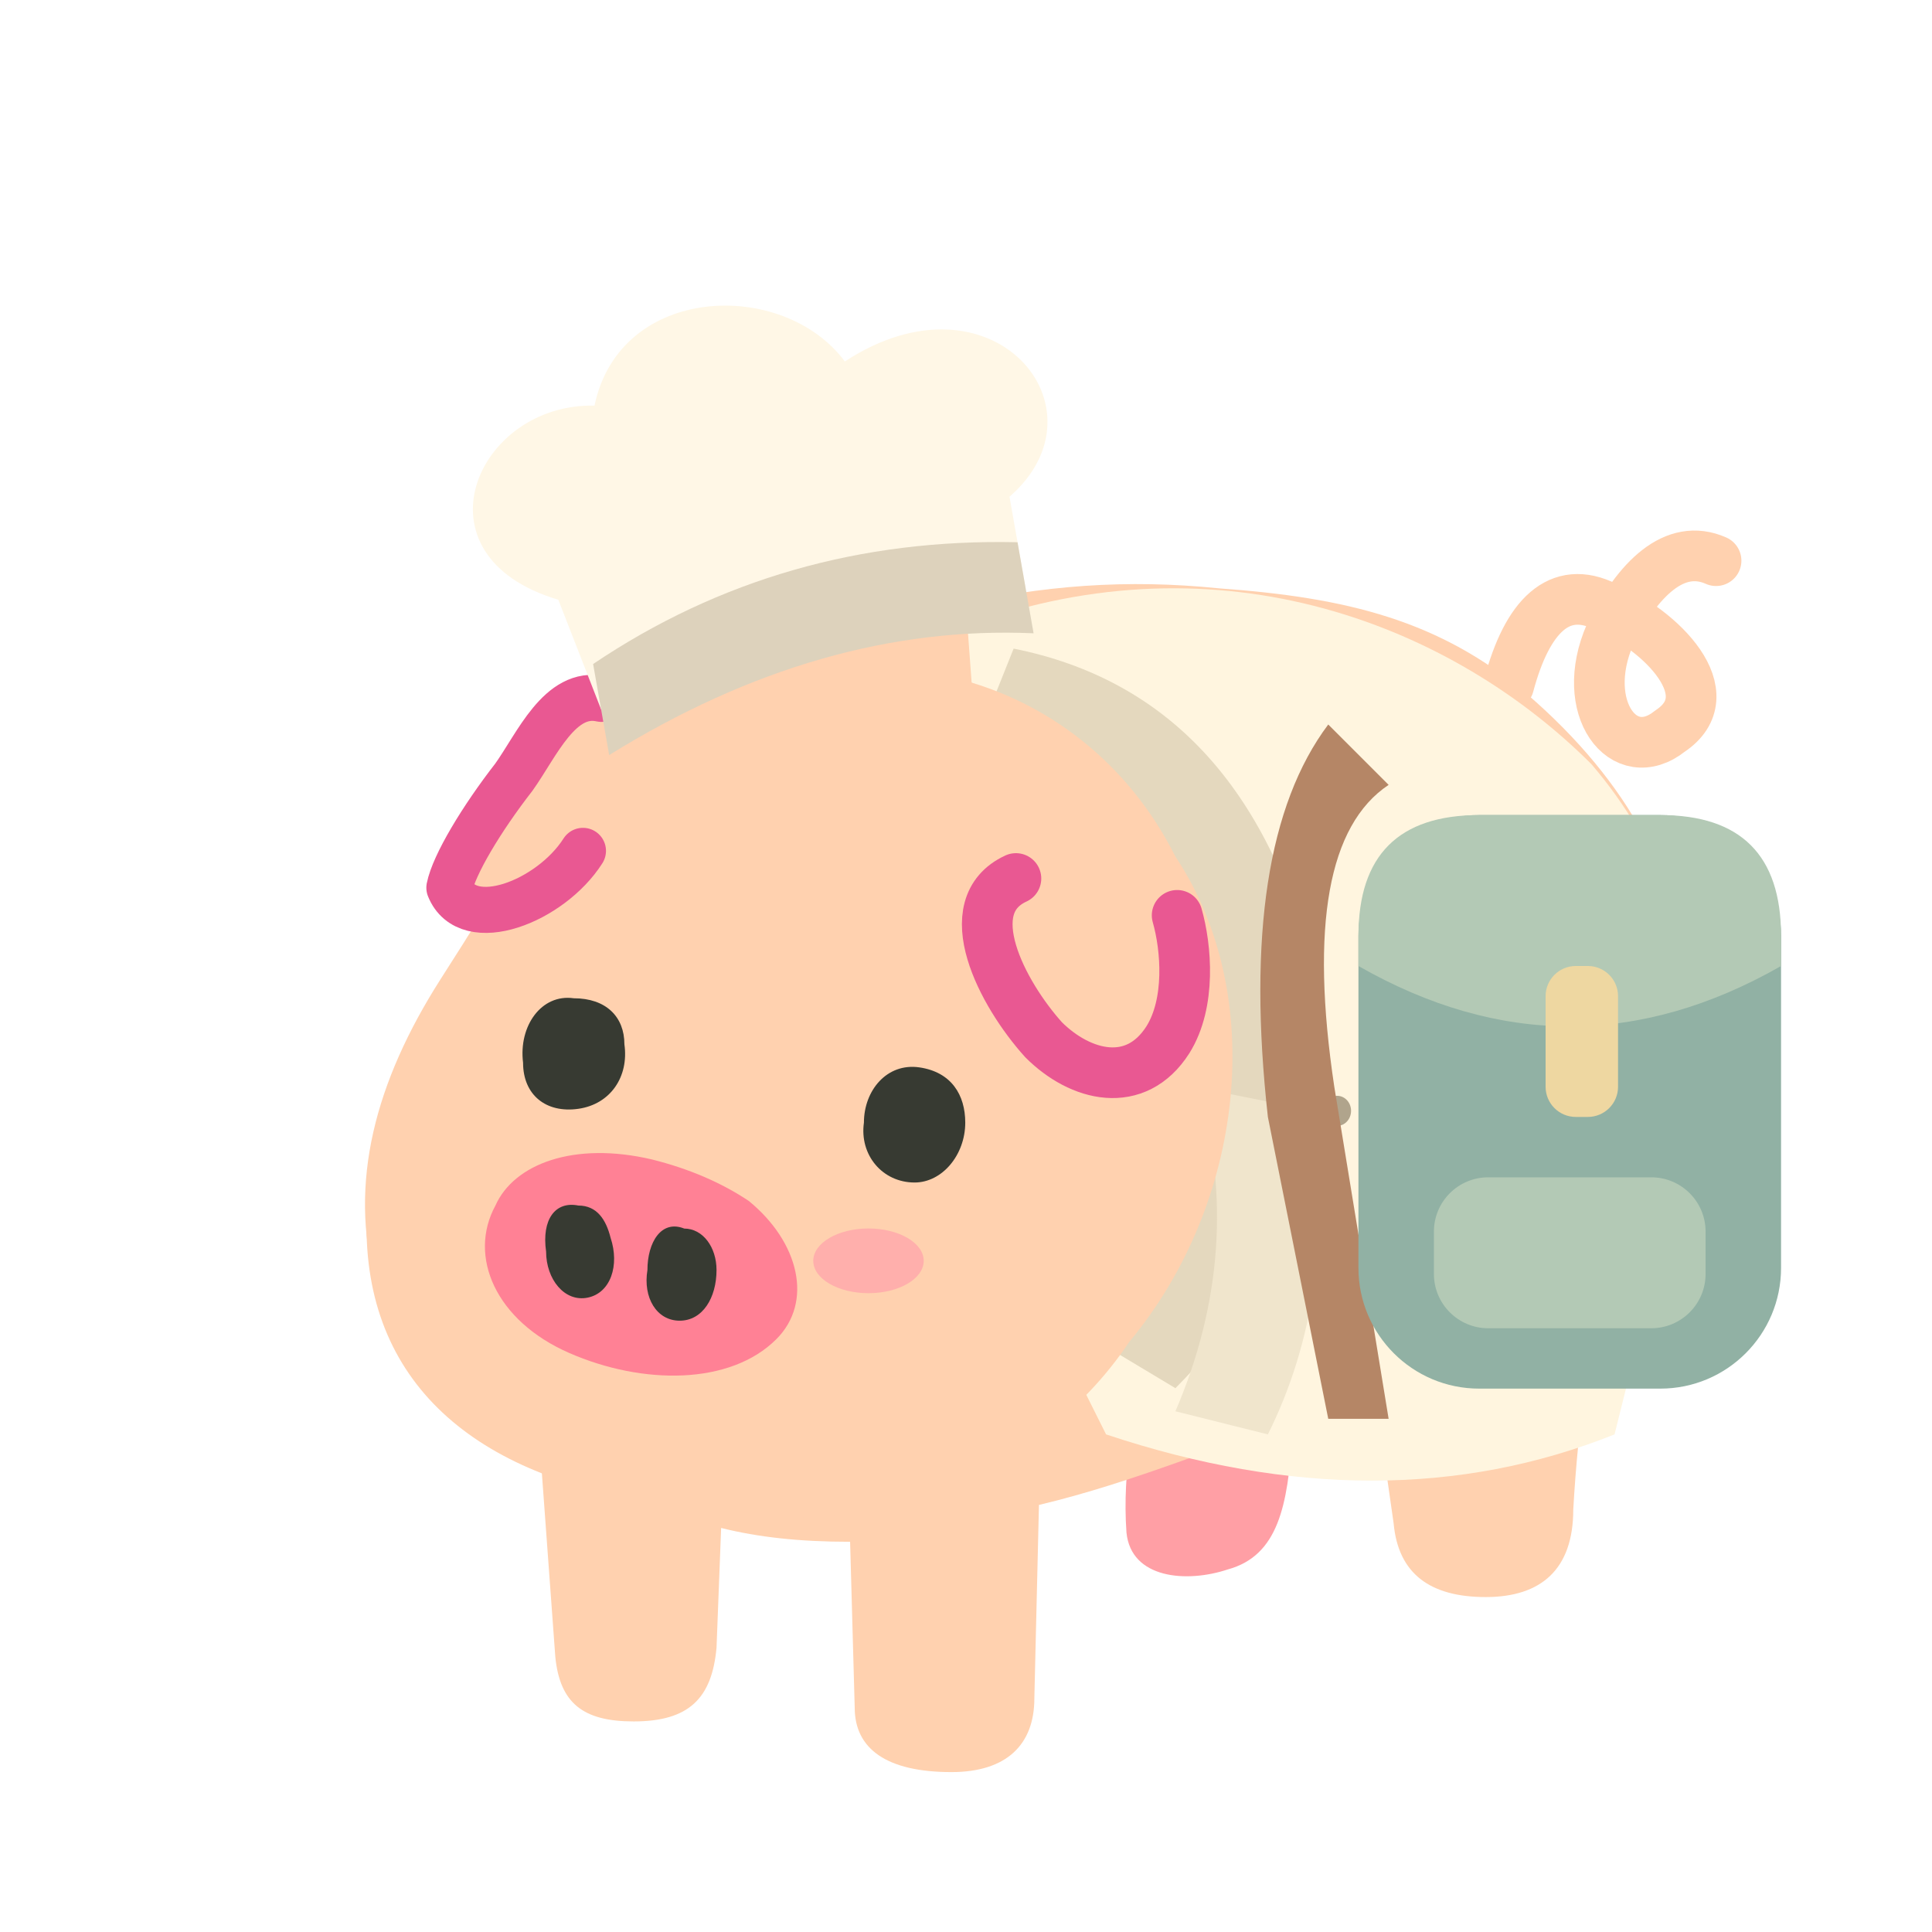
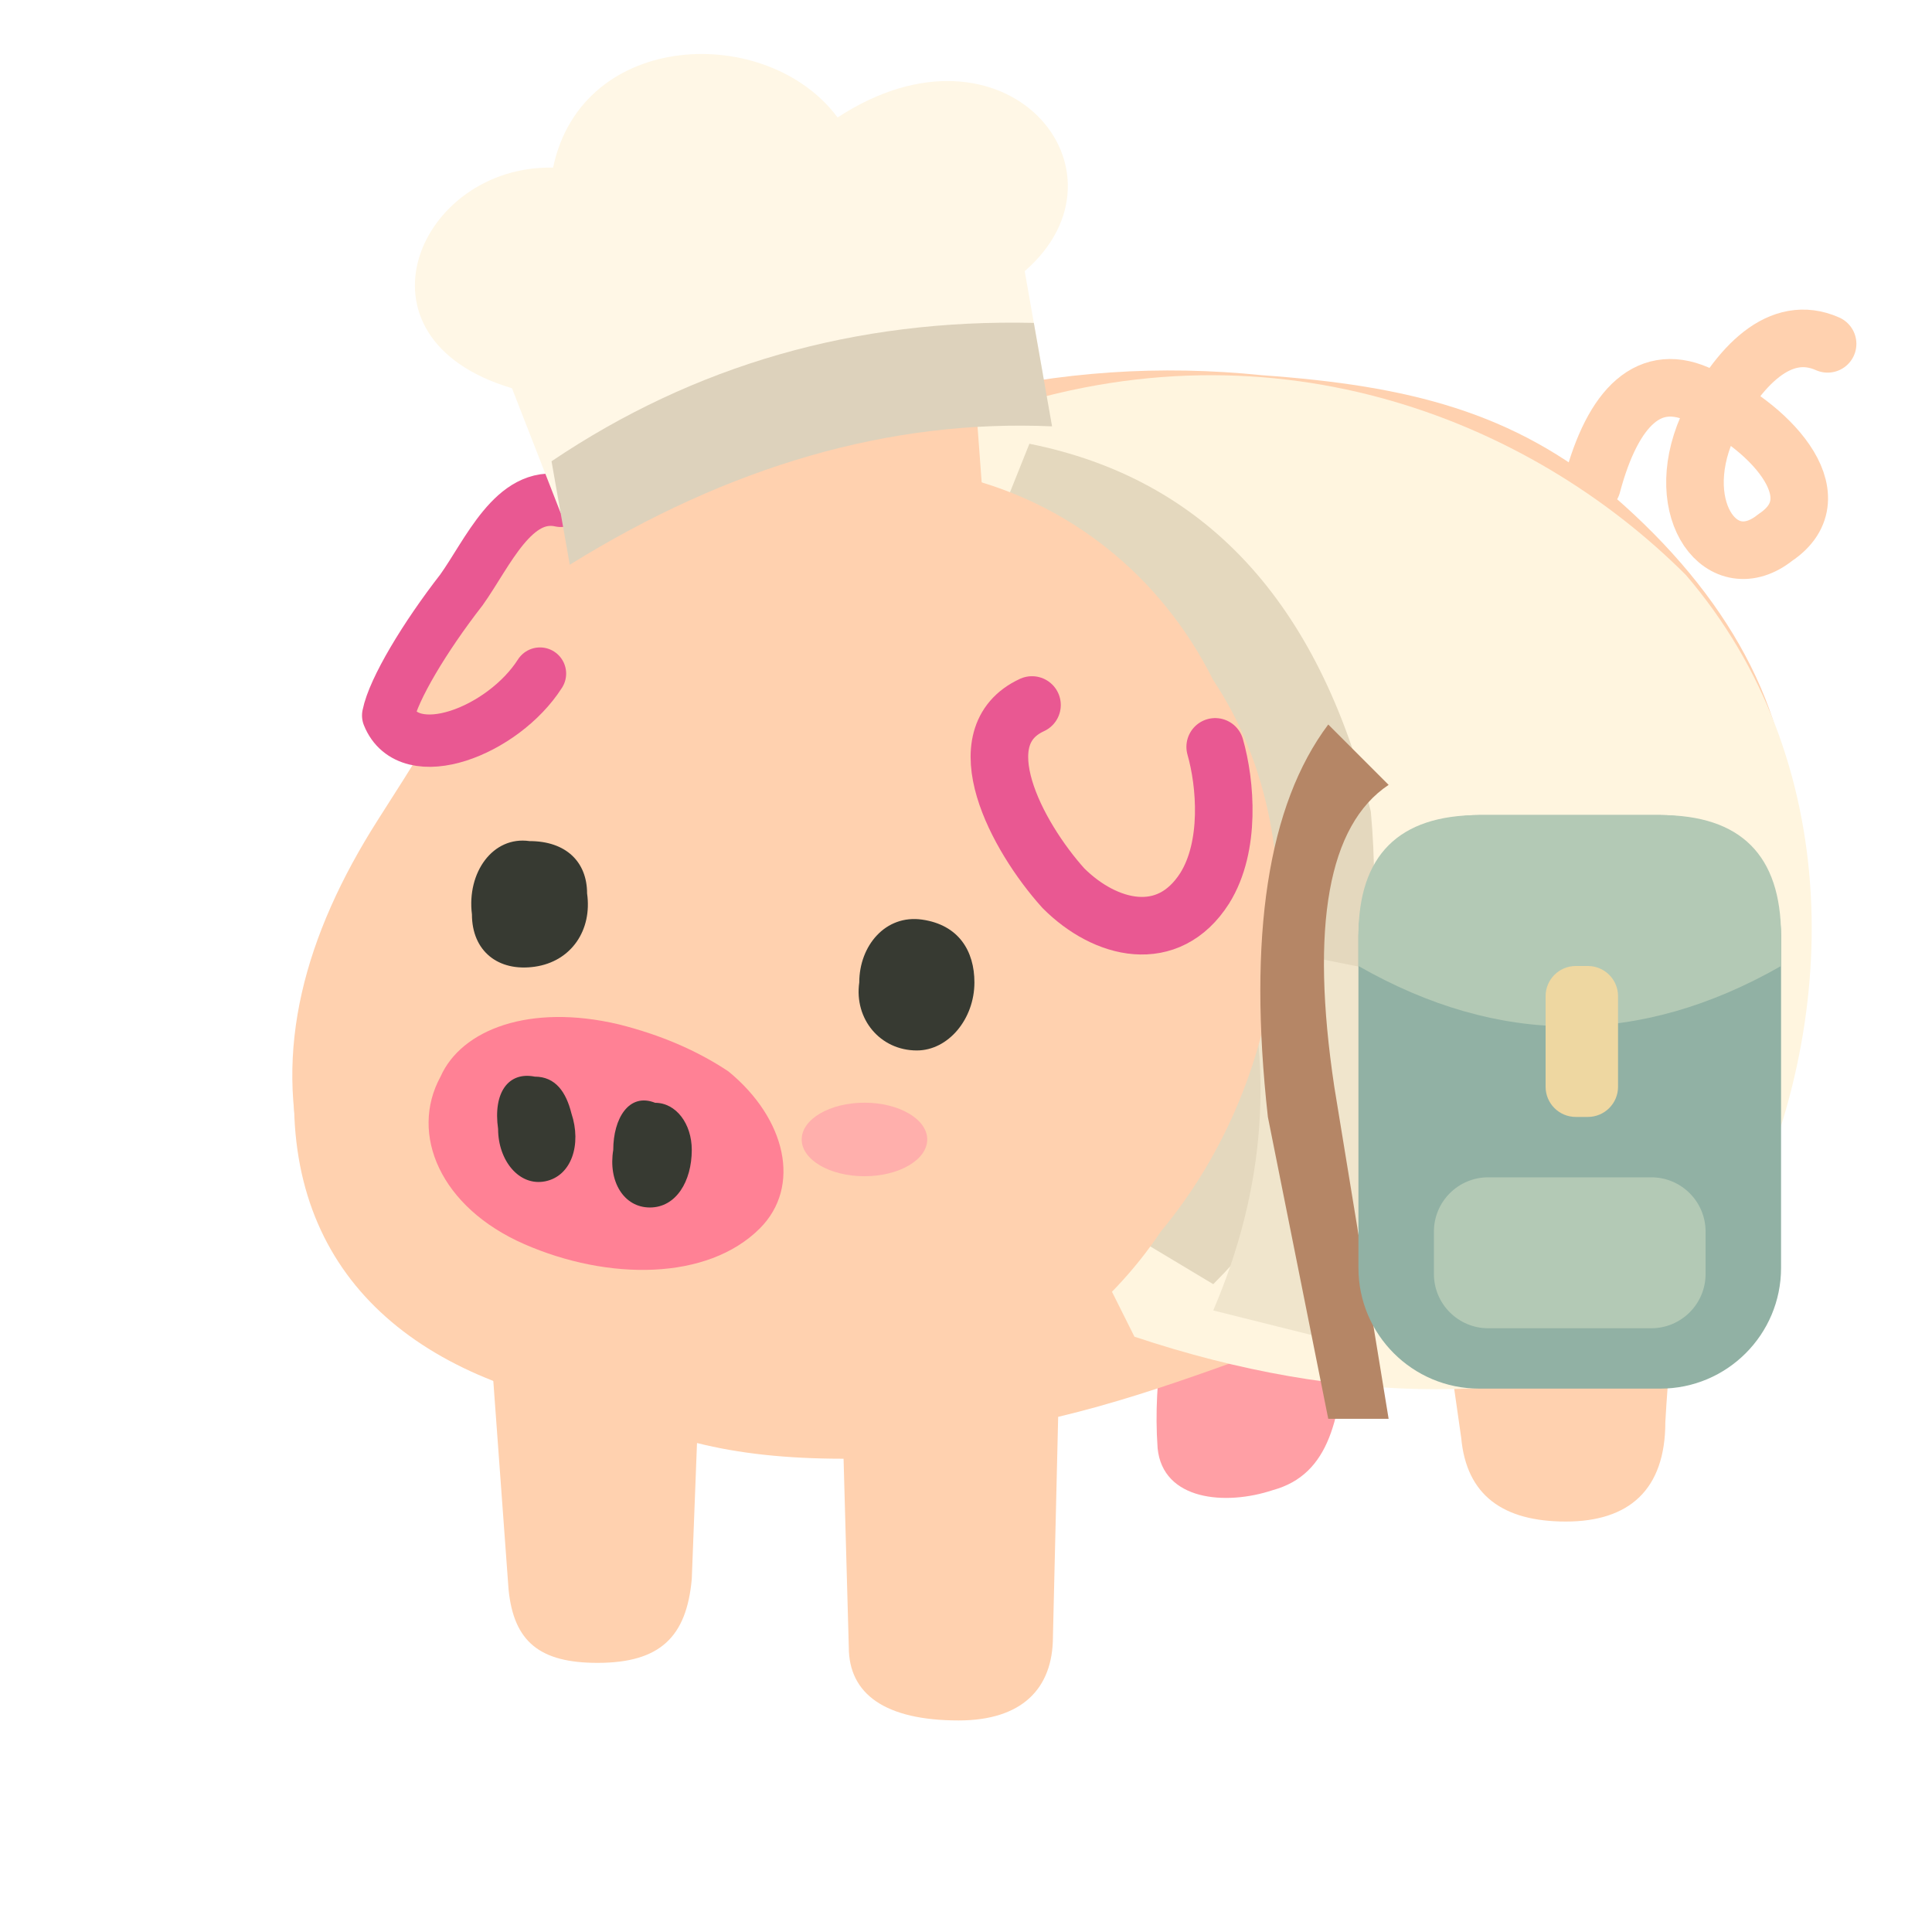
<svg xmlns="http://www.w3.org/2000/svg" width="64" height="64" viewBox="0 0 64 64" role="img" aria-label="厨师猪·旅行">
  <g transform="translate(8 6) scale(0.87)">
-     <g transform="translate(3 9) scale(.88)">
+     <g>
      <g transform="translate(-7.17 -0.78) scale(0.1993)" stroke-linecap="round" stroke-linejoin="round">
        <path fill="#FF9FA5" d="M214 210C213 221 210 232 211 246C212 256 224 257 233 254C244 251 246 240 247 225L248 211Z" />
        <path d="M294 62C298 47 305 40 315 45C327 50 341 64 329 72C319 80 309 67 316 51C322 39 330 31 339 35" fill="none" stroke="#FFD1AF" stroke-width="11" />
        <path fill="#FFD1AF" d="M110 70C155 46 192 37 231 41C259 43 279 48 298 64C320 83 332 105 332 128C333 146 326 163 319 180C312 197 309 223 308 241C308 254 301 260 289 260C277 260 270 255 269 244L267 230C266 222 261 219 253 220C231 227 213 235 192 240L191 282C191 292 185 298 173 298C159 298 152 293 152 284L151 248C140 248 131 247 123 245L122 271C121 282 116 287 104 287C93 287 88 283 87 273L84 232C63 224 52 210 48 192C42 170 48 148 62 126C69 115 75 106 80 94C87 79 96 68 110 70Z" />
        <path fill="#FFD1AF" d="M63 107C64 97 75 81 84 68C90 58 102 58 108 66L115 87L90 113Z" />
      </g>
      <path d="M28 9C39 5 49 9 55 15C61 22 61 32 57 40L56 44Q46 48 34 44L30 36Z" fill="#FFF5DF" />
      <path d="M30 10Q40 12 43 24Q44 35 37 42L32 39Q41 29 34 18L28 15Z" fill="#E4D8BE" />
      <path d="M38 29Q40 36 37 43L41 44Q44 38 43 30Z" fill="#F0E5CC" />
      <ellipse cx="44" cy="30" rx="0.6" ry="0.65" fill="#B0A48C" />
      <ellipse cx="48" cy="30" rx="0.6" ry="0.65" fill="#B0A48C" />
      <ellipse cx="44" cy="34" rx="0.6" ry="0.65" fill="#B0A48C" />
      <ellipse cx="48" cy="34" rx="0.6" ry="0.65" fill="#B0A48C" />
      <path d="M49 36Q52 37 55 36L54 40Q51 42 49 40Z" fill="#E4D8BE" />
      <path d="M14 14C23 8 33 11 37 19C41 25 40 34 35 40C31 46 23 49 15 47C7 46 2 42 2 35C2 27 8 20 14 14Z" fill="#FFD1AF" />
      <g transform="translate(-7.17 -0.78) scale(0.1993)" stroke-linecap="round" stroke-linejoin="round">
        <path d="M97 65C88 63 83 75 78 82C71 91 65 101 64 106C68 116 86 109 93 98" fill="none" stroke="#E95892" stroke-width="10" />
        <path d="M187 104C174 110 184 129 193 139C201 147 213 150 220 139C225 131 224 119 222 112" fill="none" stroke="#E95892" stroke-width="11" />
        <path fill="#373A32" d="M91 130C84 129 79 136 80 144C80 151 85 155 92 154C99 153 103 147 102 140C102 134 98 130 91 130Z" />
        <path fill="#373A32" d="M166 145C159 144 154 150 154 157C153 164 158 170 165 170C171 170 176 164 176 157C176 151 173 146 166 145Z" />
        <path fill="#FF8195" d="M108 165C91 161 78 166 74 175C68 186 74 200 90 207C106 214 125 214 135 204C143 196 140 183 129 174C123 170 116 167 108 165Z" />
        <path fill="#373A32" d="M92 175C87 174 84 178 85 185C85 191 89 196 94 195C99 194 101 188 99 182C98 178 96 175 92 175Z" />
        <path fill="#373A32" d="M115 180C110 178 107 183 107 189C106 195 109 200 114 200C119 200 122 195 122 189C122 184 119 180 115 180Z" />
      </g>
      <ellipse cx="23.72" cy="36.49" rx="2.39" ry="1.4" fill="#FFAFAC" />
      <g transform="translate(0 1.9) rotate(-10 22 9)">
        <path d="M12 9L11 4C5 1 9-5 14-4C16-9 23-8 25-4C32-7 36 0 31 3L31 7Z" fill="#FFF7E6" />
        <path d="M12 7Q21 3 31 5L31 9Q22 7 12 11Z" fill="#DDD2BC" />
      </g>
    </g>
  </g>
  <g transform="translate(1 -1)">
    <path d="M43 25Q40 29 41 38L43 48H45L43.2 37Q42 29 45 27Z" fill="#B58666" />
    <rect x="44" y="28" width="14" height="19" rx="4" fill="#91B1A4" />
    <path d="M44 33Q51 37 58 33V32Q58 28 54 28H48Q44 28 44 32Z" fill="#B3C9B5" />
    <rect x="50.2" y="33" width="2.4" height="5" rx="1" fill="#EED7A1" />
    <rect x="46.5" y="40" width="9" height="5" rx="1.8" fill="#B3C9B5" />
  </g>
</svg>
